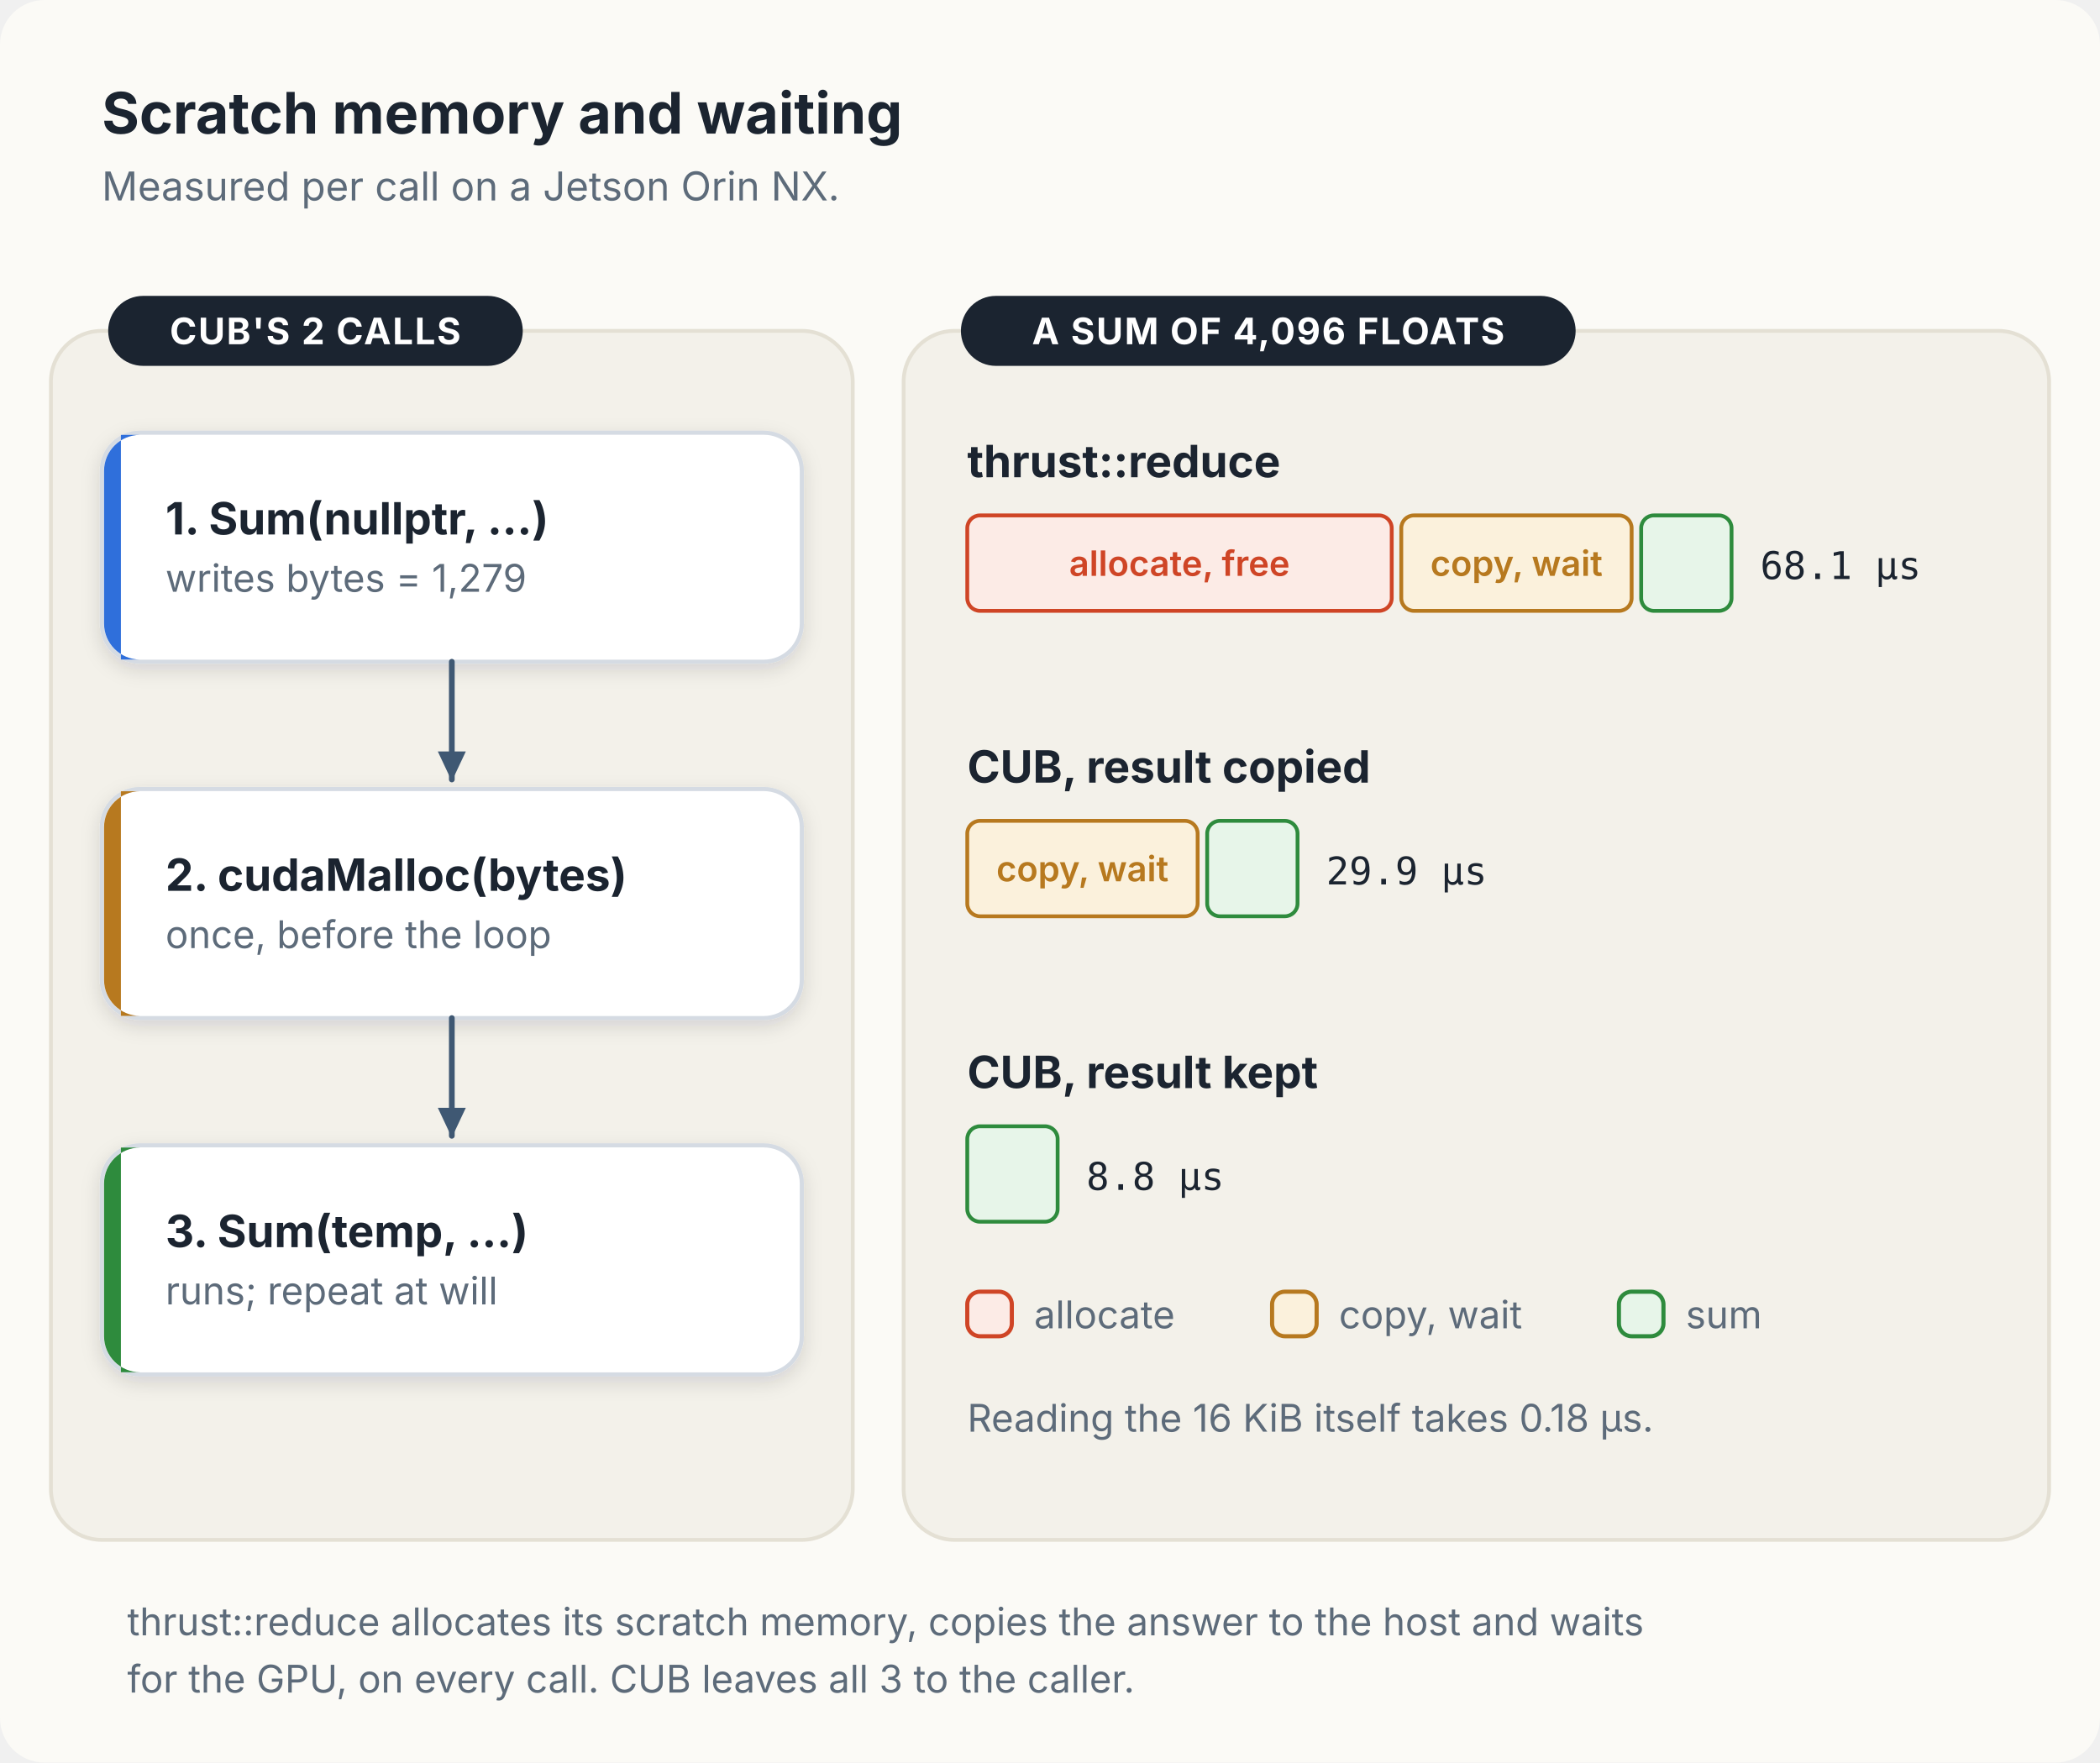
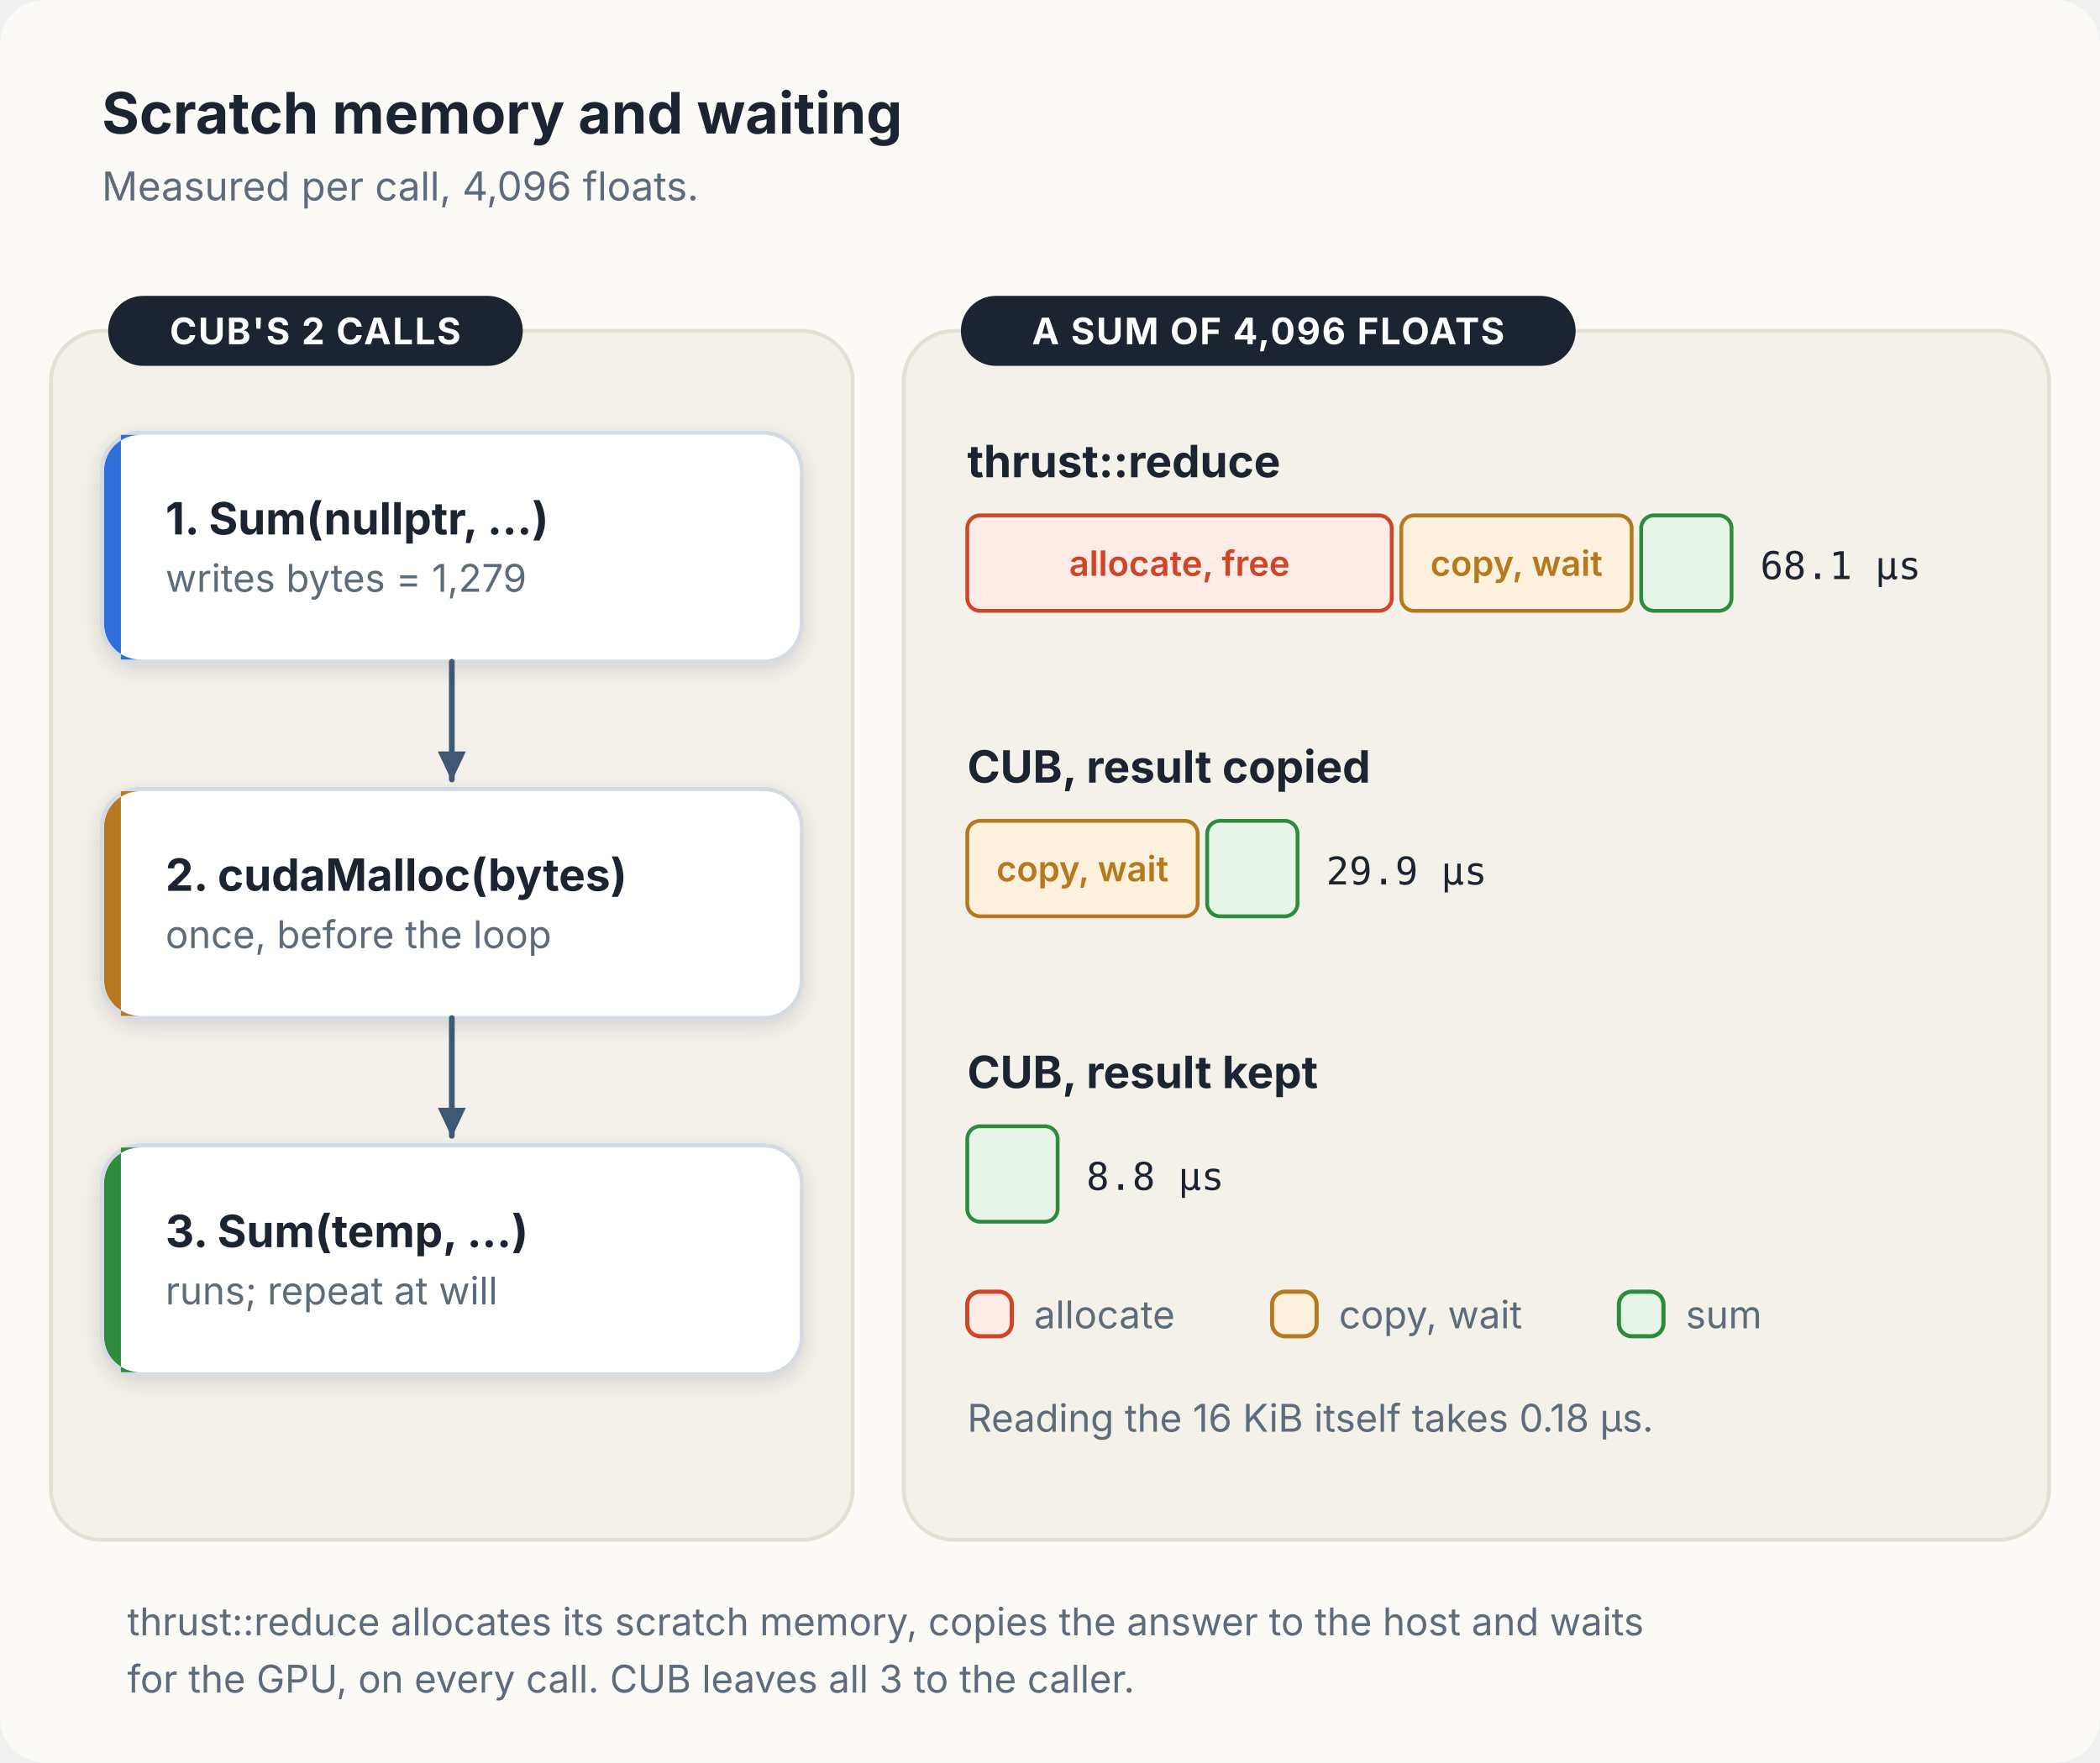
<svg xmlns="http://www.w3.org/2000/svg" viewBox="0 0 660 554" width="660" height="554" role="img" aria-label="Left: CUB's 2 calls. Call 1 with nullptr returns 1,279 bytes; the program allocates them once; call 2 with the memory runs the sum and can be repeated. Right: 3 bars for a sum of 4,096 floats, drawn to scale. thrust::reduce, 68.1 microseconds: 38.2 allocating and freeing, 21.1 copying the result back and waiting, 8.8 launching and summing. CUB with the result copied, 29.9 microseconds: 21.1 copy and wait, 8.8 sum. CUB with the result kept, 8.8 microseconds. The data itself needs 0.18 microseconds.">
  <style>
    text { font-family: Inter, "Segoe UI", "Helvetica Neue", Helvetica, Arial, sans-serif; fill: #1B2430; }
    .title { font-size: 18px; font-weight: 650; }
    .lede { font-size: 12.5px; fill: #5D6B7A; }
    .name { font-size: 14px; font-weight: 650; }
    .sub { font-size: 12px; fill: #5D6B7A; }
    .note { font-size: 12px; fill: #5D6B7A; }
    .tab { font-size: 11.5px; font-weight: 650; letter-spacing: 0.04em; fill: #5D6B7A; }
    .mono { font-family: "JetBrains Mono", "SF Mono", Menlo, Consolas, monospace; font-size: 12px; }
    .dim { fill: #8794A3; }
    .strong { font-weight: 700; }
    .trap { fill: #CF4526; font-weight: 700; }
    .pill { font-size: 11px; font-weight: 600; }
    .wire { fill: none; stroke: #3F5873; stroke-width: 1.8; stroke-linecap: round; stroke-linejoin: round; }
    .wire.danger { stroke: #CF4526; stroke-dasharray: 6 5; }
    .wire.idle { stroke: #7F8EA0; stroke-dasharray: 2 5; }
  </style>
  <defs>
    <filter id="lift" x="-10%" y="-10%" width="120%" height="135%">
      <feDropShadow dx="0" dy="2" stdDeviation="3" flood-color="#1B2430" flood-opacity="0.13" />
    </filter>
    <linearGradient id="thor-body" x1="0" y1="0" x2="0" y2="1">
      <stop offset="0" stop-color="#C6CCD5" />
      <stop offset="1" stop-color="#979EA9" />
    </linearGradient>
    <linearGradient id="switch-body" x1="0" y1="0" x2="0" y2="1">
      <stop offset="0" stop-color="#3B4656" />
      <stop offset="1" stop-color="#232B37" />
    </linearGradient>
    <marker id="head" viewBox="0 0 10 10" refX="8.5" refY="5" markerUnits="userSpaceOnUse" markerWidth="11" markerHeight="11" orient="auto">
      <path d="M0.5,1 L9,5 L0.5,9 Z" fill="#3F5873" />
    </marker>
    <marker id="head-danger" viewBox="0 0 10 10" refX="8.5" refY="5" markerUnits="userSpaceOnUse" markerWidth="11" markerHeight="11" orient="auto">
      <path d="M0.5,1 L9,5 L0.5,9 Z" fill="#CF4526" />
    </marker>
    <marker id="head-idle" viewBox="0 0 10 10" refX="8.5" refY="5" markerUnits="userSpaceOnUse" markerWidth="11" markerHeight="11" orient="auto">
      <path d="M0.5,1 L9,5 L0.5,9 Z" fill="#7F8EA0" />
    </marker>
  </defs>
  <rect width="660" height="554" rx="14" fill="#FBFAF6" />
  <text x="32.0" y="42.0" class="title" text-anchor="start" xml:space="preserve">Scratch memory and waiting</text>
-   <text x="32.0" y="63.0" class="lede" text-anchor="start" xml:space="preserve">Measured per call on a Jetson Orin NX.</text>
+   <text x="32.0" y="63.0" class="lede" text-anchor="start" xml:space="preserve">Measured per call, 4,096 floats.</text>
  <rect x="16" y="104" width="252" height="380" rx="16" fill="#F3F1EA" stroke="#E4E0D4" stroke-width="1.2" />
  <rect x="34" y="93" width="130.3" height="22" rx="11" fill="#1B2430" />
  <text x="99.1" y="108.2" class="tab" text-anchor="middle" style="fill:#FFFFFF" xml:space="preserve">CUB'S 2 CALLS</text>
  <rect x="284" y="104" width="360" height="380" rx="16" fill="#F3F1EA" stroke="#E4E0D4" stroke-width="1.2" />
  <rect x="302" y="93" width="193.2" height="22" rx="11" fill="#1B2430" />
  <text x="398.6" y="108.2" class="tab" text-anchor="middle" style="fill:#FFFFFF" xml:space="preserve">A SUM OF 4,096 FLOATS</text>
  <rect x="32" y="136" width="220" height="72" rx="12" fill="#FFFFFF" stroke="#D5DBE3" stroke-width="1.3" filter="url(#lift)" />
  <path d="M44,136.7 H38 V207.3 H44 A11.3,11.3 0 0 1 32.7,196 V148 A11.3,11.3 0 0 1 44,136.7 Z" fill="#2F6FDB" />
  <text x="52.0" y="168.0" class="name" text-anchor="start" xml:space="preserve">1. Sum(nullptr, ...)</text>
  <text x="52.0" y="186.0" class="sub" text-anchor="start" xml:space="preserve">writes bytes = 1,279</text>
  <path d="M142,208 V245" fill="none" stroke="#3F5873" stroke-width="1.8" stroke-linecap="round" marker-end="url(#head)" />
  <rect x="32" y="248" width="220" height="72" rx="12" fill="#FFFFFF" stroke="#D5DBE3" stroke-width="1.3" filter="url(#lift)" />
  <path d="M44,248.7 H38 V319.3 H44 A11.3,11.3 0 0 1 32.7,308 V260 A11.3,11.3 0 0 1 44,248.7 Z" fill="#B7791F" />
  <text x="52.0" y="280.0" class="name" text-anchor="start" xml:space="preserve">2. cudaMalloc(bytes)</text>
  <text x="52.0" y="298.0" class="sub" text-anchor="start" xml:space="preserve">once, before the loop</text>
  <path d="M142,320 V357" fill="none" stroke="#3F5873" stroke-width="1.8" stroke-linecap="round" marker-end="url(#head)" />
  <rect x="32" y="360" width="220" height="72" rx="12" fill="#FFFFFF" stroke="#D5DBE3" stroke-width="1.3" filter="url(#lift)" />
  <path d="M44,360.7 H38 V431.3 H44 A11.3,11.3 0 0 1 32.7,420 V372 A11.3,11.3 0 0 1 44,360.7 Z" fill="#2E8B3D" />
  <text x="52.0" y="392.0" class="name" text-anchor="start" xml:space="preserve">3. Sum(temp, ...)</text>
  <text x="52.0" y="410.0" class="sub" text-anchor="start" xml:space="preserve">runs; repeat at will</text>
  <text x="304.0" y="150.0" class="name" text-anchor="start" xml:space="preserve">thrust::reduce</text>
  <rect x="304.0" y="162.0" width="133.4" height="30.0" rx="4" fill="#FCEBE6" stroke="#CF4526" stroke-width="1.2" />
  <text x="370.7" y="181.0" class="pill" text-anchor="middle" style="fill:#CF4526" xml:space="preserve">allocate, free</text>
  <rect x="440.4" y="162.0" width="72.4" height="30.0" rx="4" fill="#FBF1DC" stroke="#B7791F" stroke-width="1.2" />
  <text x="476.6" y="181.0" class="pill" text-anchor="middle" style="fill:#B7791F" xml:space="preserve">copy, wait</text>
  <rect x="515.8" y="162.0" width="28.4" height="30.0" rx="4" fill="#E7F5E9" stroke="#2E8B3D" stroke-width="1.2" />
  <text x="553.2" y="182.0" class="mono" text-anchor="start" style="fill:#1B2430" xml:space="preserve">68.1 µs</text>
  <text x="304.0" y="246.0" class="name" text-anchor="start" xml:space="preserve">CUB, result copied</text>
  <rect x="304.0" y="258.0" width="72.4" height="30.0" rx="4" fill="#FBF1DC" stroke="#B7791F" stroke-width="1.2" />
  <text x="340.2" y="277.0" class="pill" text-anchor="middle" style="fill:#B7791F" xml:space="preserve">copy, wait</text>
  <rect x="379.4" y="258.0" width="28.4" height="30.0" rx="4" fill="#E7F5E9" stroke="#2E8B3D" stroke-width="1.2" />
  <text x="416.8" y="278.0" class="mono" text-anchor="start" style="fill:#1B2430" xml:space="preserve">29.9 µs</text>
  <text x="304.0" y="342.0" class="name" text-anchor="start" xml:space="preserve">CUB, result kept</text>
  <rect x="304.0" y="354.0" width="28.4" height="30.0" rx="4" fill="#E7F5E9" stroke="#2E8B3D" stroke-width="1.2" />
  <text x="341.4" y="374.0" class="mono" text-anchor="start" style="fill:#1B2430" xml:space="preserve">8.8 µs</text>
  <rect x="304" y="406" width="14" height="14" rx="4" fill="#FCEBE6" stroke="#CF4526" stroke-width="1.3" />
  <text x="325.0" y="417.5" class="note" text-anchor="start" xml:space="preserve">allocate</text>
  <rect x="399.8" y="406" width="14" height="14" rx="4" fill="#FBF1DC" stroke="#B7791F" stroke-width="1.3" />
  <text x="420.8" y="417.5" class="note" text-anchor="start" xml:space="preserve">copy, wait</text>
  <rect x="508.8" y="406" width="14" height="14" rx="4" fill="#E7F5E9" stroke="#2E8B3D" stroke-width="1.3" />
  <text x="529.8" y="417.5" class="note" text-anchor="start" xml:space="preserve">sum</text>
  <text x="304.0" y="450.0" class="note" text-anchor="start" xml:space="preserve">Reading the 16 KiB itself takes 0.18 µs.</text>
  <text x="40.0" y="514.0" class="note" text-anchor="start" xml:space="preserve">thrust::reduce allocates its scratch memory, copies the answer to the host and waits</text>
  <text x="40.0" y="532.0" class="note" text-anchor="start" xml:space="preserve">for the GPU, on every call. CUB leaves all 3 to the caller.</text>
</svg>
